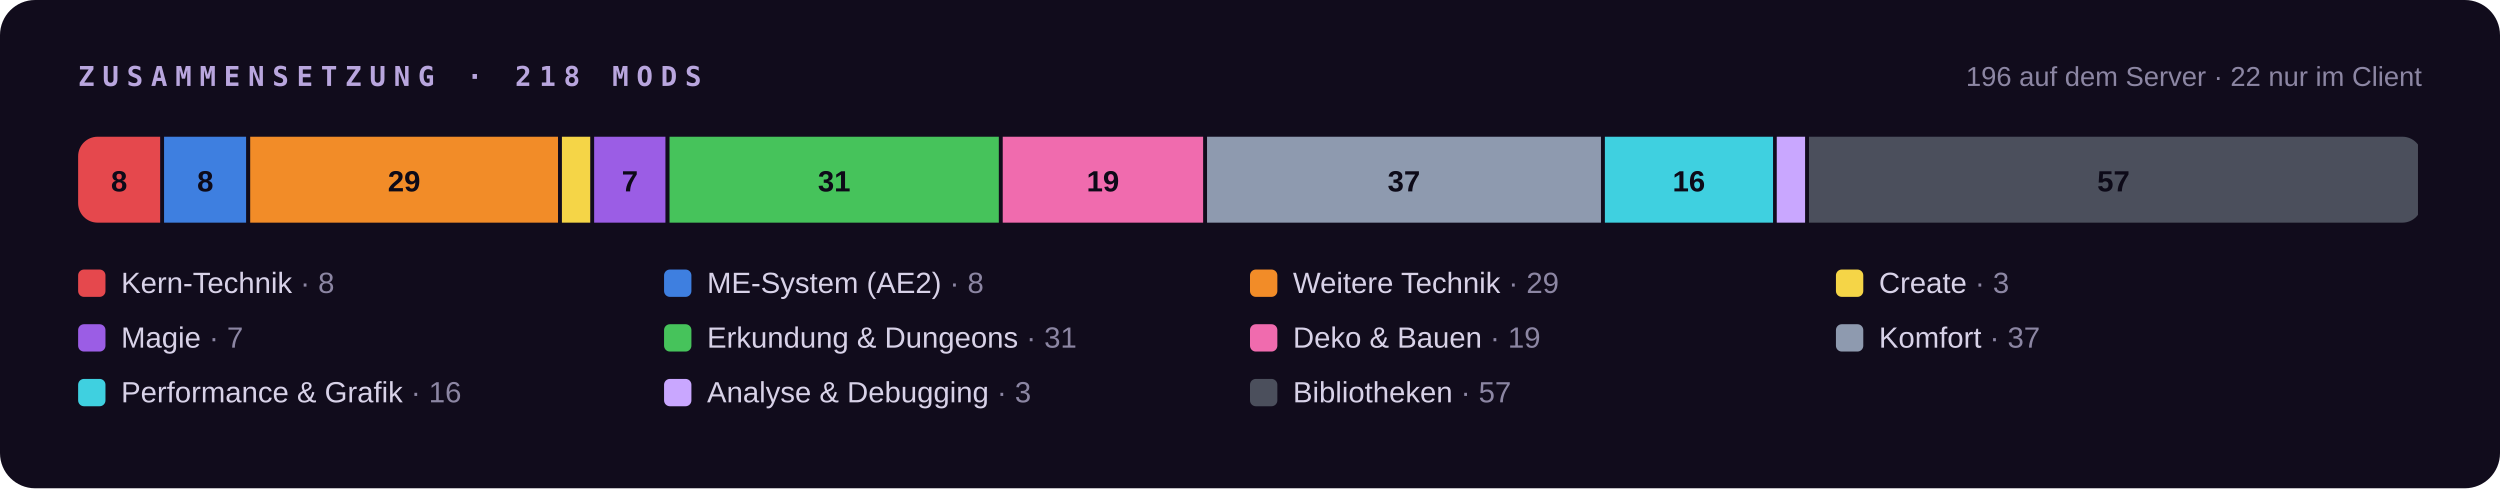
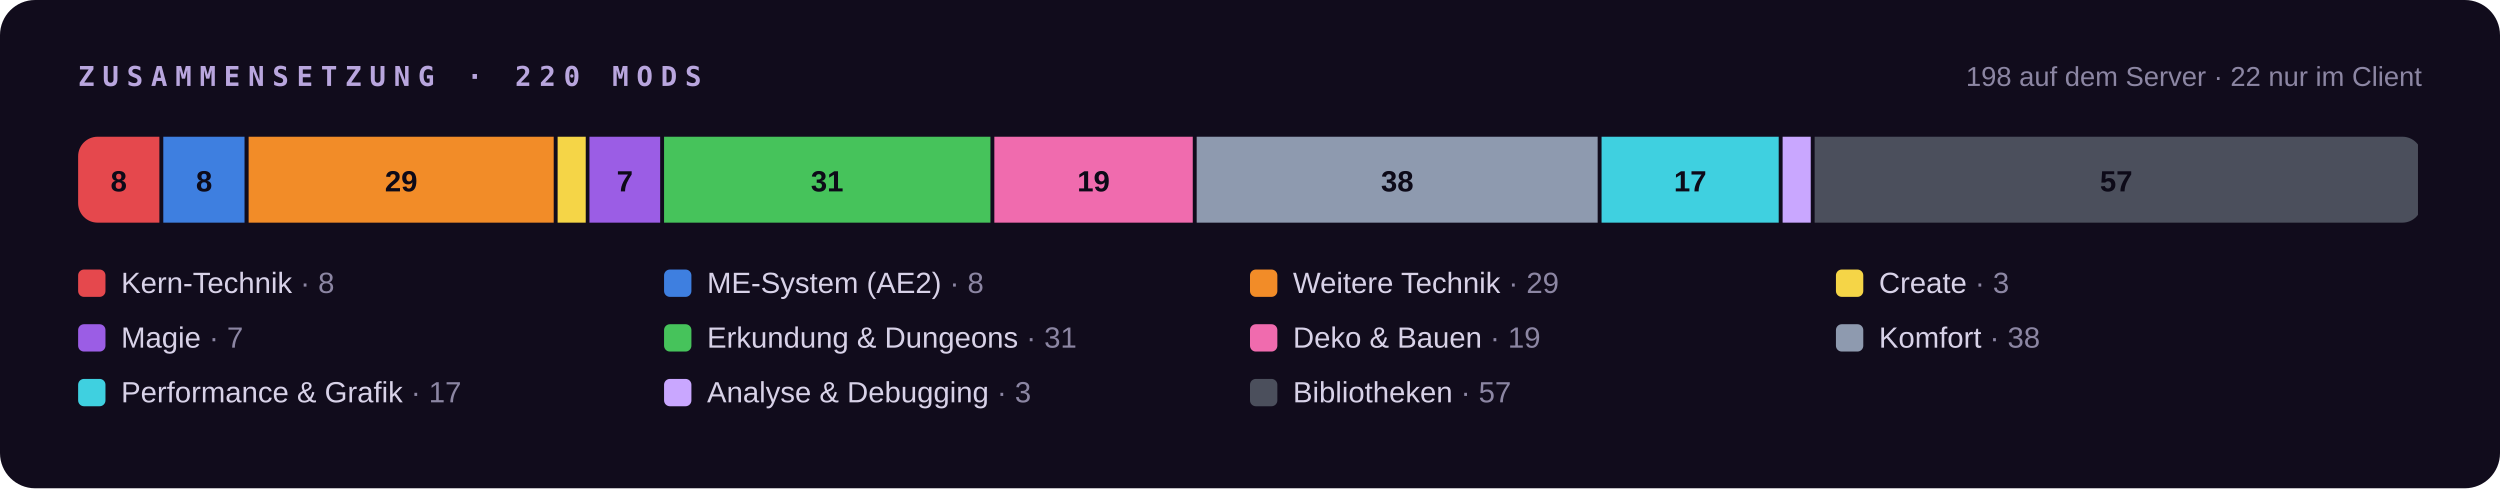
- <svg xmlns="http://www.w3.org/2000/svg" viewBox="0 0 1280 250" width="1280" height="250" role="img" aria-label="Zusammensetzung der 218 Mods nach Kategorie">
+ <svg xmlns="http://www.w3.org/2000/svg" viewBox="0 0 1280 250" width="1280" height="250" role="img" aria-label="Zusammensetzung der 220 Mods nach Kategorie">
  <defs>
    <clipPath id="bar">
      <rect x="40" y="70" width="1200" height="44" rx="10" />
    </clipPath>
  </defs>
  <rect width="1280" height="250" rx="18" fill="#110C1C" />
-   <text x="40" y="44" font-family="'Cascadia Code', Consolas, monospace" font-size="14" font-weight="600" fill="#B9A6DE" letter-spacing="4">ZUSAMMENSETZUNG · 218 MODS</text>
-   <text x="1240" y="44" font-family="'Segoe UI', 'Helvetica Neue', Arial, sans-serif" font-size="14" fill="#8C86A3" text-anchor="end">196 auf dem Server · 22 nur im Client</text>
+   <text x="40" y="44" font-family="'Cascadia Code', Consolas, monospace" font-size="14" font-weight="600" fill="#B9A6DE" letter-spacing="4">ZUSAMMENSETZUNG · 220 MODS</text>
+   <text x="1240" y="44" font-family="'Segoe UI', 'Helvetica Neue', Arial, sans-serif" font-size="14" fill="#8C86A3" text-anchor="end">198 auf dem Server · 22 nur im Client</text>
  <g clip-path="url(#bar)">
-     <rect x="40.0" y="70" width="42.0" height="44" fill="#E5484D" />
-     <text x="61.0" y="98" font-family="'Segoe UI', 'Helvetica Neue', Arial, sans-serif" font-size="15" font-weight="700" fill="#0D0A18" text-anchor="middle">8</text>
-     <rect x="84.0" y="70" width="42.0" height="44" fill="#3E7FE0" />
-     <text x="105.1" y="98" font-family="'Segoe UI', 'Helvetica Neue', Arial, sans-serif" font-size="15" font-weight="700" fill="#0D0A18" text-anchor="middle">8</text>
-     <rect x="128.1" y="70" width="157.6" height="44" fill="#F28C28" />
-     <text x="206.9" y="98" font-family="'Segoe UI', 'Helvetica Neue', Arial, sans-serif" font-size="15" font-weight="700" fill="#0D0A18" text-anchor="middle">29</text>
-     <rect x="287.7" y="70" width="14.5" height="44" fill="#F5D547" />
-     <rect x="304.2" y="70" width="36.5" height="44" fill="#9B5DE5" />
-     <text x="322.5" y="98" font-family="'Segoe UI', 'Helvetica Neue', Arial, sans-serif" font-size="15" font-weight="700" fill="#0D0A18" text-anchor="middle">7</text>
-     <rect x="342.8" y="70" width="168.6" height="44" fill="#46C35B" />
-     <text x="427.1" y="98" font-family="'Segoe UI', 'Helvetica Neue', Arial, sans-serif" font-size="15" font-weight="700" fill="#0D0A18" text-anchor="middle">31</text>
-     <rect x="513.4" y="70" width="102.6" height="44" fill="#F06BAE" />
-     <text x="564.7" y="98" font-family="'Segoe UI', 'Helvetica Neue', Arial, sans-serif" font-size="15" font-weight="700" fill="#0D0A18" text-anchor="middle">19</text>
-     <rect x="618.0" y="70" width="201.7" height="44" fill="#8E9AAF" />
-     <text x="718.8" y="98" font-family="'Segoe UI', 'Helvetica Neue', Arial, sans-serif" font-size="15" font-weight="700" fill="#0D0A18" text-anchor="middle">37</text>
-     <rect x="821.7" y="70" width="86.1" height="44" fill="#3FD0E0" />
-     <text x="864.7" y="98" font-family="'Segoe UI', 'Helvetica Neue', Arial, sans-serif" font-size="15" font-weight="700" fill="#0D0A18" text-anchor="middle">16</text>
-     <rect x="909.7" y="70" width="14.5" height="44" fill="#C9A7FF" />
-     <rect x="926.2" y="70" width="311.8" height="44" fill="#4B4F5C" />
-     <text x="1082.1" y="98" font-family="'Segoe UI', 'Helvetica Neue', Arial, sans-serif" font-size="15" font-weight="700" fill="#0D0A18" text-anchor="middle">57</text>
+     <rect x="40.0" y="70" width="41.6" height="44" fill="#E5484D" />
+     <text x="60.8" y="98" font-family="'Segoe UI', 'Helvetica Neue', Arial, sans-serif" font-size="15" font-weight="700" fill="#0D0A18" text-anchor="middle">8</text>
+     <rect x="83.6" y="70" width="41.6" height="44" fill="#3E7FE0" />
+     <text x="104.5" y="98" font-family="'Segoe UI', 'Helvetica Neue', Arial, sans-serif" font-size="15" font-weight="700" fill="#0D0A18" text-anchor="middle">8</text>
+     <rect x="127.3" y="70" width="156.2" height="44" fill="#F28C28" />
+     <text x="205.4" y="98" font-family="'Segoe UI', 'Helvetica Neue', Arial, sans-serif" font-size="15" font-weight="700" fill="#0D0A18" text-anchor="middle">29</text>
+     <rect x="285.5" y="70" width="14.4" height="44" fill="#F5D547" />
+     <rect x="301.8" y="70" width="36.2" height="44" fill="#9B5DE5" />
+     <text x="319.9" y="98" font-family="'Segoe UI', 'Helvetica Neue', Arial, sans-serif" font-size="15" font-weight="700" fill="#0D0A18" text-anchor="middle">7</text>
+     <rect x="340.0" y="70" width="167.1" height="44" fill="#46C35B" />
+     <text x="423.5" y="98" font-family="'Segoe UI', 'Helvetica Neue', Arial, sans-serif" font-size="15" font-weight="700" fill="#0D0A18" text-anchor="middle">31</text>
+     <rect x="509.1" y="70" width="101.6" height="44" fill="#F06BAE" />
+     <text x="559.9" y="98" font-family="'Segoe UI', 'Helvetica Neue', Arial, sans-serif" font-size="15" font-weight="700" fill="#0D0A18" text-anchor="middle">19</text>
+     <rect x="612.7" y="70" width="205.3" height="44" fill="#8E9AAF" />
+     <text x="715.4" y="98" font-family="'Segoe UI', 'Helvetica Neue', Arial, sans-serif" font-size="15" font-weight="700" fill="#0D0A18" text-anchor="middle">38</text>
+     <rect x="820.0" y="70" width="90.7" height="44" fill="#3FD0E0" />
+     <text x="865.4" y="98" font-family="'Segoe UI', 'Helvetica Neue', Arial, sans-serif" font-size="15" font-weight="700" fill="#0D0A18" text-anchor="middle">17</text>
+     <rect x="912.7" y="70" width="14.4" height="44" fill="#C9A7FF" />
+     <rect x="929.1" y="70" width="308.9" height="44" fill="#4B4F5C" />
+     <text x="1083.5" y="98" font-family="'Segoe UI', 'Helvetica Neue', Arial, sans-serif" font-size="15" font-weight="700" fill="#0D0A18" text-anchor="middle">57</text>
  </g>
  <rect x="40" y="138" width="14" height="14" rx="3" fill="#E5484D" />
  <text x="62" y="150" font-family="'Segoe UI', 'Helvetica Neue', Arial, sans-serif" font-size="15" fill="#D8D2E8">Kern-Technik <tspan fill="#8C86A3">· 8</tspan>
  </text>
  <rect x="340" y="138" width="14" height="14" rx="3" fill="#3E7FE0" />
  <text x="362" y="150" font-family="'Segoe UI', 'Helvetica Neue', Arial, sans-serif" font-size="15" fill="#D8D2E8">ME-System (AE2) <tspan fill="#8C86A3">· 8</tspan>
  </text>
  <rect x="640" y="138" width="14" height="14" rx="3" fill="#F28C28" />
  <text x="662" y="150" font-family="'Segoe UI', 'Helvetica Neue', Arial, sans-serif" font-size="15" fill="#D8D2E8">Weitere Technik <tspan fill="#8C86A3">· 29</tspan>
  </text>
  <rect x="940" y="138" width="14" height="14" rx="3" fill="#F5D547" />
  <text x="962" y="150" font-family="'Segoe UI', 'Helvetica Neue', Arial, sans-serif" font-size="15" fill="#D8D2E8">Create <tspan fill="#8C86A3">· 3</tspan>
  </text>
  <rect x="40" y="166" width="14" height="14" rx="3" fill="#9B5DE5" />
  <text x="62" y="178" font-family="'Segoe UI', 'Helvetica Neue', Arial, sans-serif" font-size="15" fill="#D8D2E8">Magie <tspan fill="#8C86A3">· 7</tspan>
  </text>
  <rect x="340" y="166" width="14" height="14" rx="3" fill="#46C35B" />
  <text x="362" y="178" font-family="'Segoe UI', 'Helvetica Neue', Arial, sans-serif" font-size="15" fill="#D8D2E8">Erkundung &amp; Dungeons <tspan fill="#8C86A3">· 31</tspan>
  </text>
  <rect x="640" y="166" width="14" height="14" rx="3" fill="#F06BAE" />
  <text x="662" y="178" font-family="'Segoe UI', 'Helvetica Neue', Arial, sans-serif" font-size="15" fill="#D8D2E8">Deko &amp; Bauen <tspan fill="#8C86A3">· 19</tspan>
  </text>
  <rect x="940" y="166" width="14" height="14" rx="3" fill="#8E9AAF" />
-   <text x="962" y="178" font-family="'Segoe UI', 'Helvetica Neue', Arial, sans-serif" font-size="15" fill="#D8D2E8">Komfort <tspan fill="#8C86A3">· 37</tspan>
+   <text x="962" y="178" font-family="'Segoe UI', 'Helvetica Neue', Arial, sans-serif" font-size="15" fill="#D8D2E8">Komfort <tspan fill="#8C86A3">· 38</tspan>
  </text>
  <rect x="40" y="194" width="14" height="14" rx="3" fill="#3FD0E0" />
-   <text x="62" y="206" font-family="'Segoe UI', 'Helvetica Neue', Arial, sans-serif" font-size="15" fill="#D8D2E8">Performance &amp; Grafik <tspan fill="#8C86A3">· 16</tspan>
+   <text x="62" y="206" font-family="'Segoe UI', 'Helvetica Neue', Arial, sans-serif" font-size="15" fill="#D8D2E8">Performance &amp; Grafik <tspan fill="#8C86A3">· 17</tspan>
  </text>
  <rect x="340" y="194" width="14" height="14" rx="3" fill="#C9A7FF" />
  <text x="362" y="206" font-family="'Segoe UI', 'Helvetica Neue', Arial, sans-serif" font-size="15" fill="#D8D2E8">Analyse &amp; Debugging <tspan fill="#8C86A3">· 3</tspan>
  </text>
  <rect x="640" y="194" width="14" height="14" rx="3" fill="#4B4F5C" />
  <text x="662" y="206" font-family="'Segoe UI', 'Helvetica Neue', Arial, sans-serif" font-size="15" fill="#D8D2E8">Bibliotheken <tspan fill="#8C86A3">· 57</tspan>
  </text>
</svg>
